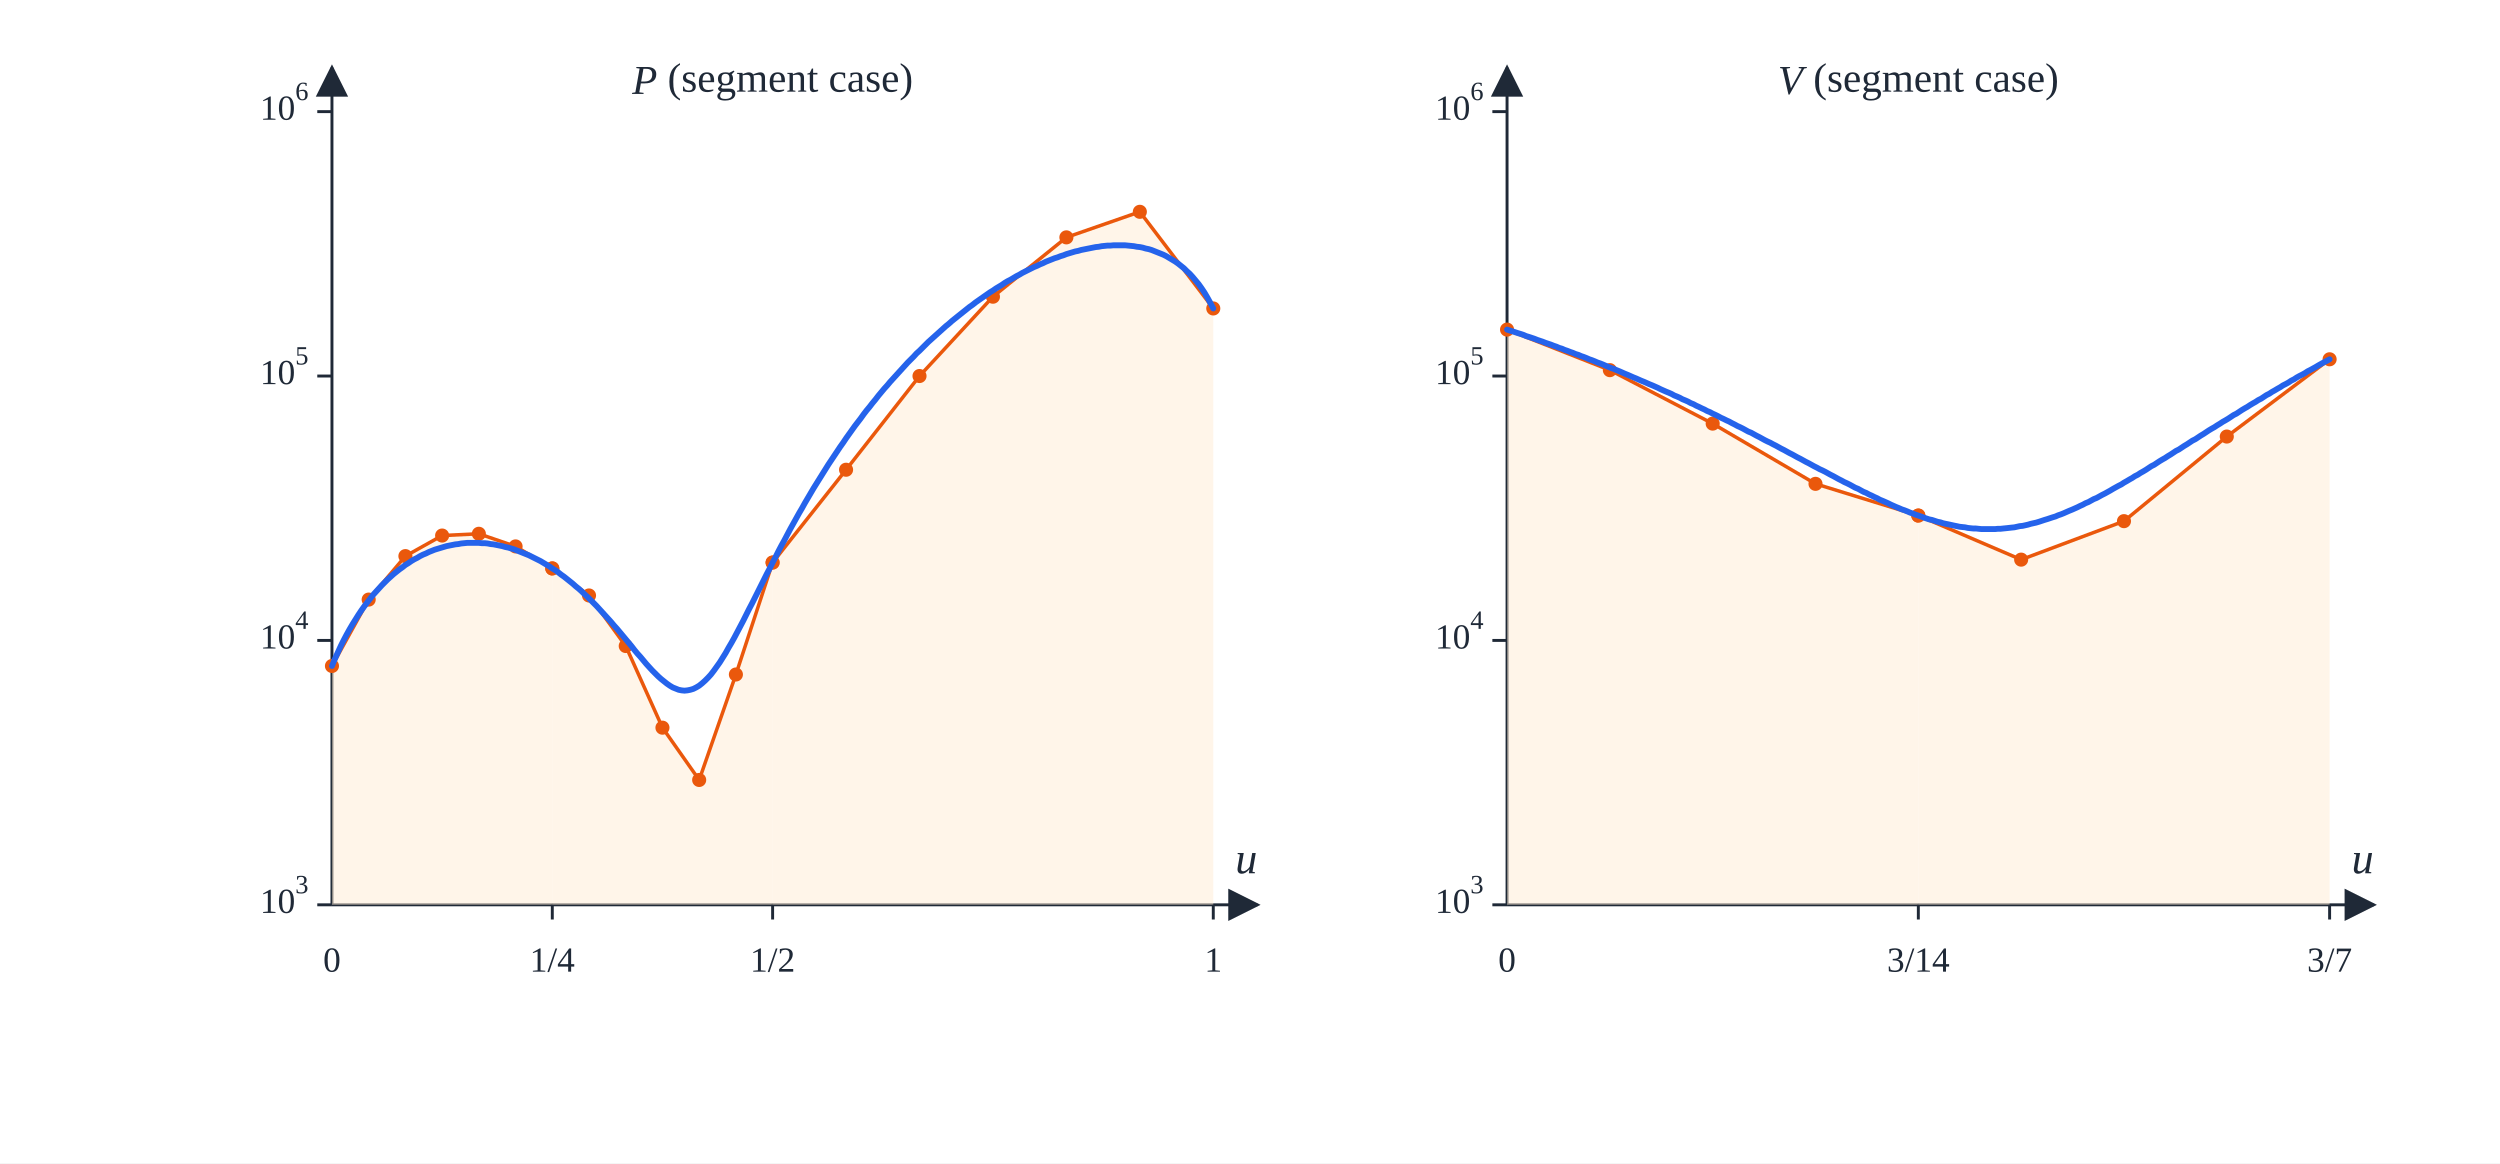
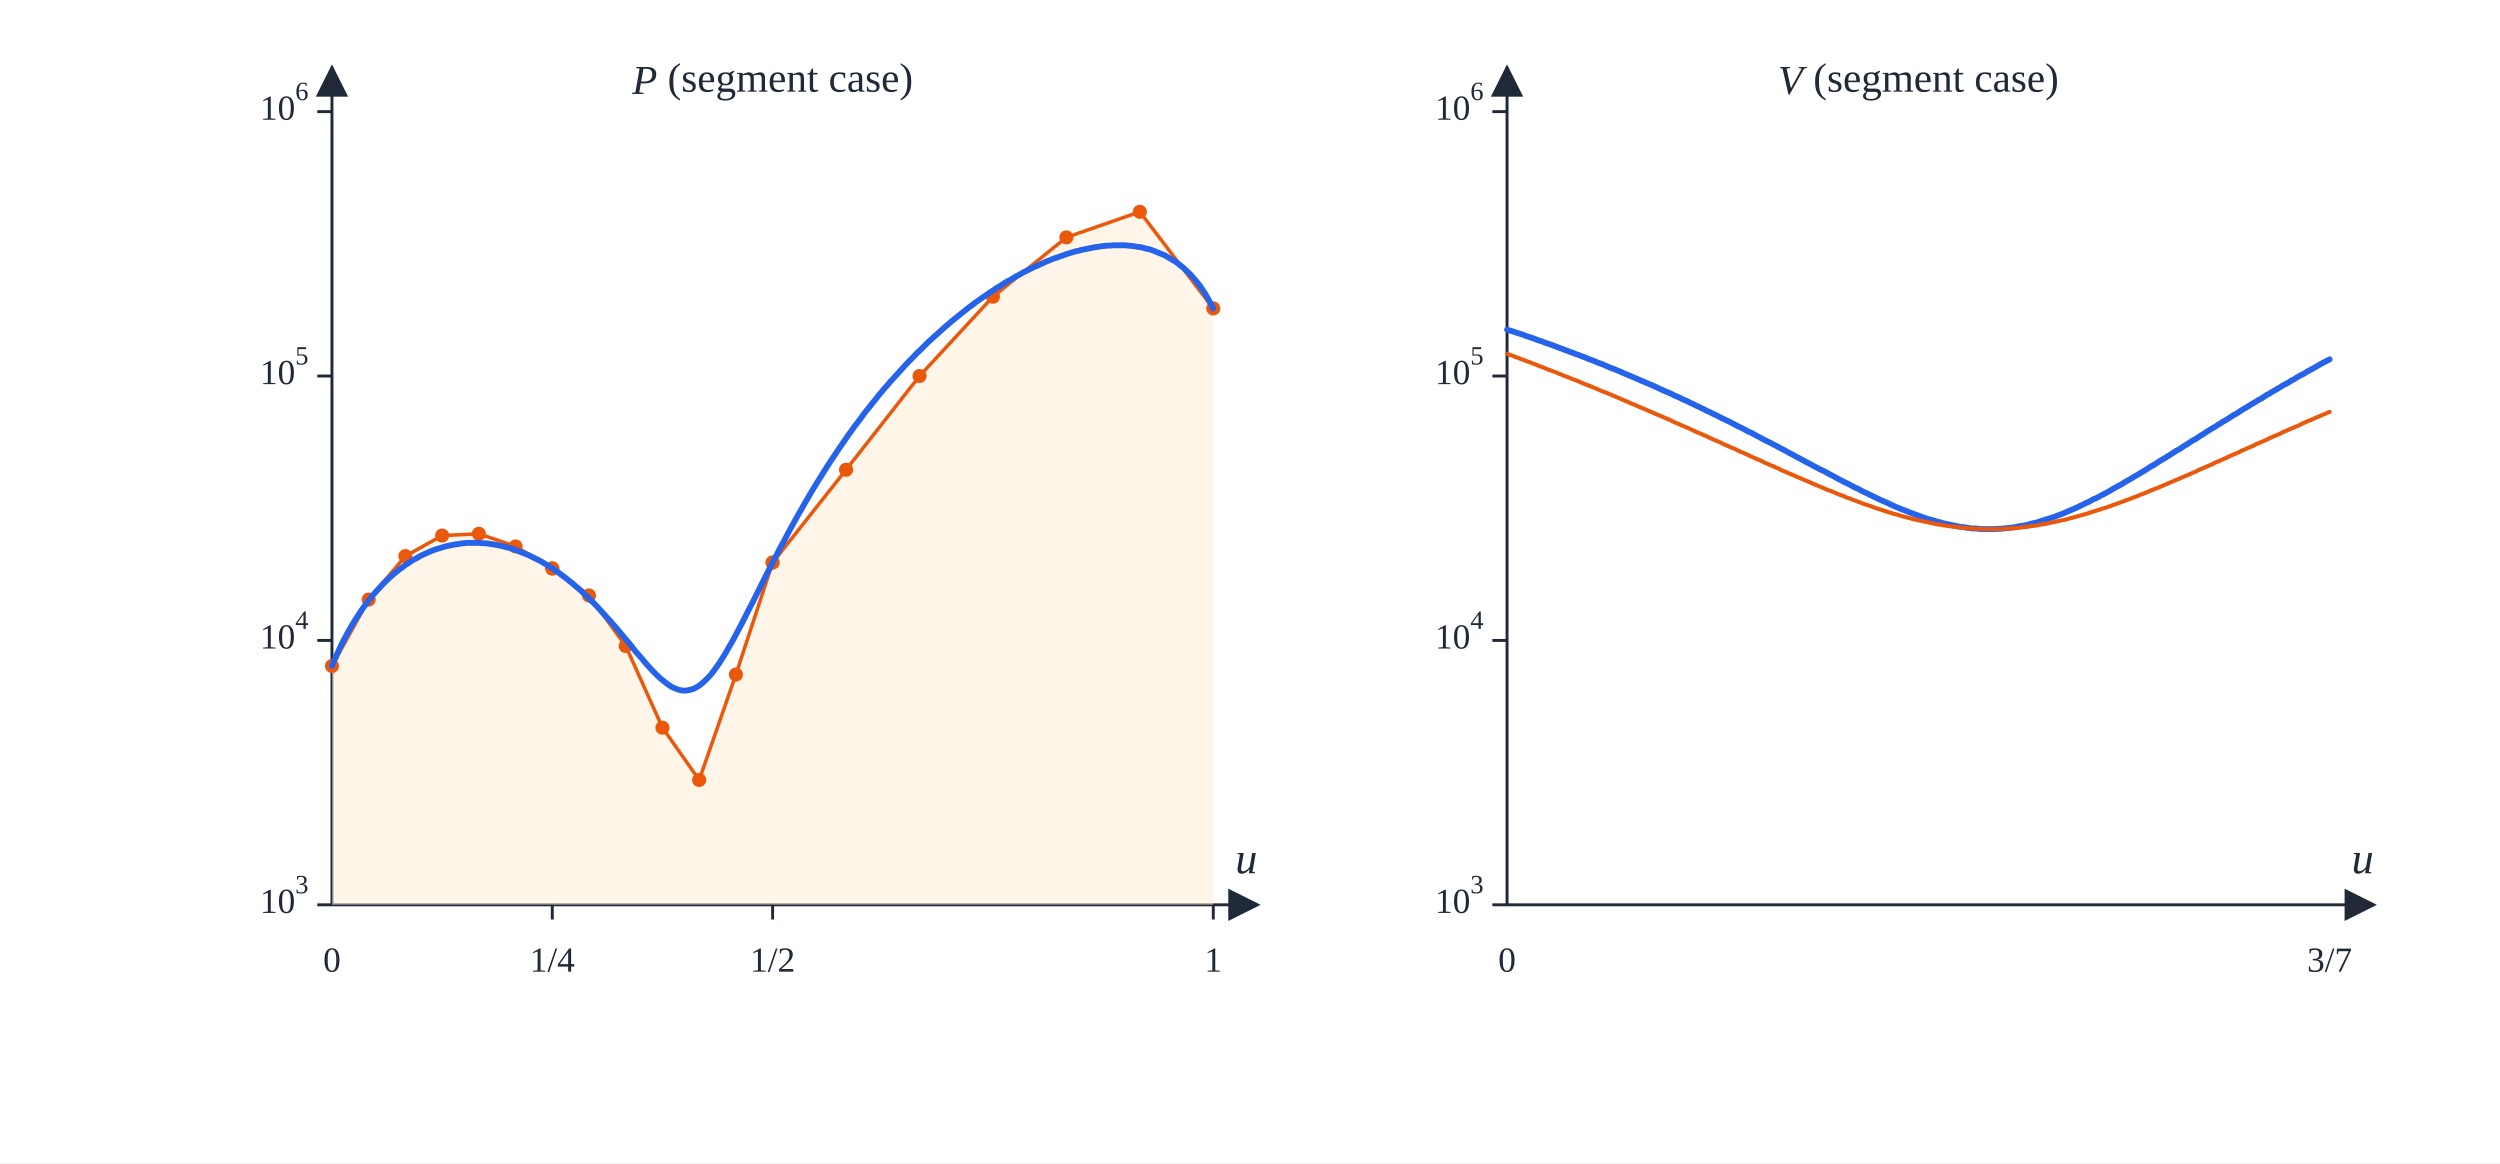
- <svg xmlns="http://www.w3.org/2000/svg" width="851" height="396" viewBox="0 0 851 396" role="img" aria-label="The polynomials P and V of the segment case of Lemma K.4 on a logarithmic scale, with their Bernstein control points on the cells of Table K.2, all positive">
+ <svg xmlns="http://www.w3.org/2000/svg" width="851" height="396" viewBox="0 0 851 396" role="img" aria-label="The polynomials P and V of the segment case of Lemma K.4 on a logarithmic scale, with the positive Bernstein control points of P and the positive quadratic lower bound of V">
  <defs>
    <marker id="arrow" viewBox="0 0 10 10" refX="9" refY="5" markerUnits="userSpaceOnUse" markerWidth="11" markerHeight="11" orient="auto-start-reverse">
      <path d="M 0 0 L 10 5 L 0 10 z" fill="#1f2937" />
    </marker>
  </defs>
  <rect width="100%" height="100%" fill="#ffffff" />
  <line x1="113.0" y1="308.0" x2="428.0" y2="308.0" stroke="#1f2937" stroke-width="1" marker-end="url(#arrow)" />
  <line x1="113.0" y1="308.0" x2="113.0" y2="23.0" stroke="#1f2937" stroke-width="1" marker-end="url(#arrow)" />
  <line x1="113.0" y1="308.0" x2="108.0" y2="308.0" stroke="#1f2937" stroke-width="1" />
  <text x="105.0" y="308.0" font-size="12" font-family="Georgia, 'Times New Roman', serif" fill="#1f2937" text-anchor="end" dominant-baseline="middle">10<tspan dy="-6" font-size="9">3</tspan>
  </text>
  <line x1="113.0" y1="218.0" x2="108.0" y2="218.0" stroke="#1f2937" stroke-width="1" />
  <text x="105.0" y="218.0" font-size="12" font-family="Georgia, 'Times New Roman', serif" fill="#1f2937" text-anchor="end" dominant-baseline="middle">10<tspan dy="-6" font-size="9">4</tspan>
  </text>
  <line x1="113.0" y1="128.0" x2="108.0" y2="128.0" stroke="#1f2937" stroke-width="1" />
  <text x="105.0" y="128.0" font-size="12" font-family="Georgia, 'Times New Roman', serif" fill="#1f2937" text-anchor="end" dominant-baseline="middle">10<tspan dy="-6" font-size="9">5</tspan>
  </text>
  <line x1="113.0" y1="38.0" x2="108.0" y2="38.0" stroke="#1f2937" stroke-width="1" />
  <text x="105.0" y="38.0" font-size="12" font-family="Georgia, 'Times New Roman', serif" fill="#1f2937" text-anchor="end" dominant-baseline="middle">10<tspan dy="-6" font-size="9">6</tspan>
  </text>
  <polygon points="113.0,308.0 113.0,226.7 125.5,204.1 138.0,189.3 150.5,182.3 163.0,181.7 175.5,186.0 188.0,193.5 188.0,308.0" fill="#ffedd5" stroke="none" stroke-width="1.5" fill-opacity="0.5" />
  <polyline points="113.0,226.7 125.5,204.1 138.0,189.3 150.5,182.3 163.0,181.7 175.5,186.0 188.0,193.5" fill="none" fill-opacity="1.0" stroke="#ea580c" stroke-width="1.2" stroke-linejoin="round" stroke-linecap="round" />
  <circle cx="113.0" cy="226.7" r="2.4" fill="#ea580c" />
  <circle cx="125.5" cy="204.1" r="2.4" fill="#ea580c" />
  <circle cx="138.0" cy="189.3" r="2.4" fill="#ea580c" />
  <circle cx="150.5" cy="182.3" r="2.4" fill="#ea580c" />
  <circle cx="163.0" cy="181.7" r="2.4" fill="#ea580c" />
  <circle cx="175.5" cy="186.0" r="2.4" fill="#ea580c" />
  <circle cx="188.0" cy="193.5" r="2.4" fill="#ea580c" />
  <line x1="188.0" y1="308.0" x2="188.0" y2="313.0" stroke="#1f2937" stroke-width="1" />
  <polygon points="188.0,308.0 188.0,193.5 200.5,202.7 213.0,219.9 225.5,247.7 238.0,265.5 250.5,229.6 263.0,191.5 263.0,308.0" fill="#ffedd5" stroke="none" stroke-width="1.5" fill-opacity="0.5" />
  <polyline points="188.0,193.5 200.5,202.7 213.0,219.9 225.5,247.7 238.0,265.5 250.5,229.6 263.0,191.5" fill="none" fill-opacity="1.0" stroke="#ea580c" stroke-width="1.2" stroke-linejoin="round" stroke-linecap="round" />
  <circle cx="188.0" cy="193.5" r="2.4" fill="#ea580c" />
  <circle cx="200.5" cy="202.7" r="2.4" fill="#ea580c" />
  <circle cx="213.0" cy="219.9" r="2.4" fill="#ea580c" />
  <circle cx="225.5" cy="247.7" r="2.4" fill="#ea580c" />
  <circle cx="238.0" cy="265.5" r="2.4" fill="#ea580c" />
  <circle cx="250.5" cy="229.6" r="2.4" fill="#ea580c" />
  <circle cx="263.0" cy="191.5" r="2.4" fill="#ea580c" />
  <line x1="263.0" y1="308.0" x2="263.0" y2="313.0" stroke="#1f2937" stroke-width="1" />
  <polygon points="263.0,308.0 263.0,191.5 288.0,159.9 313.0,128.0 338.0,101.0 363.0,80.8 388.0,72.1 413.0,105.0 413.0,308.0" fill="#ffedd5" stroke="none" stroke-width="1.5" fill-opacity="0.5" />
  <polyline points="263.0,191.5 288.0,159.9 313.0,128.0 338.0,101.0 363.0,80.8 388.0,72.1 413.0,105.0" fill="none" fill-opacity="1.0" stroke="#ea580c" stroke-width="1.2" stroke-linejoin="round" stroke-linecap="round" />
  <circle cx="263.0" cy="191.5" r="2.4" fill="#ea580c" />
  <circle cx="288.0" cy="159.9" r="2.4" fill="#ea580c" />
  <circle cx="313.0" cy="128.0" r="2.4" fill="#ea580c" />
  <circle cx="338.0" cy="101.0" r="2.4" fill="#ea580c" />
  <circle cx="363.0" cy="80.8" r="2.4" fill="#ea580c" />
  <circle cx="388.0" cy="72.1" r="2.4" fill="#ea580c" />
  <circle cx="413.0" cy="105.0" r="2.4" fill="#ea580c" />
  <line x1="413.0" y1="308.0" x2="413.0" y2="313.0" stroke="#1f2937" stroke-width="1" />
  <polyline points="113.0,226.7 114.0,224.3 115.0,222.1 116.0,219.9 117.0,217.9 118.0,216.0 119.0,214.2 120.0,212.5 121.0,210.9 122.0,209.3 123.0,207.8 124.0,206.4 125.0,205.1 126.0,203.8 127.0,202.5 128.0,201.4 129.0,200.3 130.0,199.2 131.0,198.2 132.0,197.2 133.0,196.3 134.0,195.4 135.0,194.6 136.0,193.8 137.0,193.1 138.0,192.3 139.0,191.7 140.0,191.0 141.0,190.4 142.0,189.9 143.0,189.3 144.0,188.8 145.0,188.4 146.0,187.9 147.0,187.5 148.0,187.1 149.0,186.8 150.0,186.5 151.0,186.2 152.0,185.9 153.0,185.7 154.0,185.5 155.0,185.3 156.0,185.2 157.0,185.0 158.0,184.9 159.0,184.8 160.0,184.8 161.0,184.8 162.0,184.8 163.0,184.8 164.0,184.9 165.0,184.9 166.0,185.0 167.0,185.2 168.0,185.3 169.0,185.5 170.0,185.7 171.0,185.9 172.0,186.2 173.0,186.4 174.0,186.7 175.0,187.0 176.0,187.4 177.0,187.8 178.0,188.2 179.0,188.6 180.0,189.0 181.0,189.5 182.0,190.0 183.0,190.5 184.0,191.0 185.0,191.6 186.0,192.2 187.0,192.8 188.0,193.5 189.0,194.1 190.0,194.8 191.0,195.6 192.0,196.3 193.0,197.1 194.0,197.9 195.0,198.7 196.0,199.6 197.0,200.4 198.0,201.3 199.0,202.3 200.0,203.2 201.0,204.2 202.0,205.2 203.0,206.2 204.0,207.3 205.0,208.4 206.0,209.5 207.0,210.6 208.0,211.7 209.0,212.9 210.0,214.0 211.0,215.2 212.0,216.4 213.0,217.6 214.0,218.8 215.0,220.0 216.0,221.3 217.0,222.5 218.0,223.6 219.0,224.8 220.0,226.0 221.0,227.1 222.0,228.2 223.0,229.2 224.0,230.2 225.0,231.1 226.0,231.9 227.0,232.7 228.0,233.4 229.0,234.0 230.0,234.4 231.0,234.8 232.0,235.0 233.0,235.1 234.0,235.0 235.0,234.8 236.0,234.5 237.0,234.0 238.0,233.4 239.0,232.6 240.0,231.7 241.0,230.7 242.0,229.6 243.0,228.3 244.0,226.9 245.0,225.5 246.0,223.9 247.0,222.3 248.0,220.5 249.0,218.8 250.0,217.0 251.0,215.1 252.0,213.2 253.0,211.3 254.0,209.3 255.0,207.3 256.0,205.4 257.0,203.4 258.0,201.4 259.0,199.4 260.0,197.4 261.0,195.4 262.0,193.5 263.0,191.5 264.0,189.6 265.0,187.6 266.0,185.7 267.0,183.9 268.0,182.0 269.0,180.1 270.0,178.3 271.0,176.5 272.0,174.7 273.0,173.0 274.0,171.2 275.0,169.5 276.0,167.8 277.0,166.1 278.0,164.5 279.0,162.9 280.0,161.3 281.0,159.7 282.0,158.1 283.0,156.6 284.0,155.1 285.0,153.6 286.0,152.1 287.0,150.7 288.0,149.2 289.0,147.8 290.0,146.4 291.0,145.0 292.0,143.7 293.0,142.4 294.0,141.0 295.0,139.7 296.0,138.5 297.0,137.2 298.0,136.0 299.0,134.7 300.0,133.5 301.0,132.3 302.0,131.2 303.0,130.0 304.0,128.9 305.0,127.8 306.0,126.7 307.0,125.6 308.0,124.5 309.0,123.4 310.0,122.4 311.0,121.4 312.0,120.3 313.0,119.4 314.0,118.4 315.0,117.4 316.0,116.4 317.0,115.5 318.0,114.6 319.0,113.7 320.0,112.8 321.0,111.9 322.0,111.0 323.0,110.2 324.0,109.3 325.0,108.5 326.0,107.7 327.0,106.9 328.0,106.1 329.0,105.3 330.0,104.5 331.0,103.8 332.0,103.0 333.0,102.3 334.0,101.6 335.0,100.9 336.0,100.2 337.0,99.5 338.0,98.9 339.0,98.2 340.0,97.6 341.0,97.0 342.0,96.3 343.0,95.7 344.0,95.2 345.0,94.6 346.0,94.0 347.0,93.5 348.0,92.9 349.0,92.4 350.0,91.9 351.0,91.4 352.0,90.9 353.0,90.5 354.0,90.0 355.0,89.6 356.0,89.1 357.0,88.7 358.0,88.3 359.0,87.9 360.0,87.6 361.0,87.2 362.0,86.9 363.0,86.5 364.0,86.2 365.0,85.9 366.0,85.6 367.0,85.4 368.0,85.1 369.0,84.9 370.0,84.7 371.0,84.5 372.0,84.3 373.0,84.1 374.0,84.0 375.0,83.8 376.0,83.7 377.0,83.6 378.0,83.6 379.0,83.5 380.0,83.5 381.0,83.5 382.0,83.5 383.0,83.5 384.0,83.6 385.0,83.7 386.0,83.8 387.0,84.0 388.0,84.1 389.0,84.3 390.0,84.6 391.0,84.8 392.0,85.1 393.0,85.5 394.0,85.9 395.0,86.3 396.0,86.7 397.0,87.2 398.0,87.8 399.0,88.4 400.0,89.0 401.0,89.7 402.0,90.5 403.0,91.3 404.0,92.3 405.0,93.2 406.0,94.3 407.0,95.5 408.0,96.7 409.0,98.1 410.0,99.6 411.0,101.3 412.0,103.1 413.0,105.0" fill="none" fill-opacity="1.0" stroke="#2563eb" stroke-width="2" stroke-linejoin="round" stroke-linecap="round" />
  <text x="113.0" y="328.0" font-size="12" font-family="Georgia, 'Times New Roman', serif" fill="#1f2937" text-anchor="middle" dominant-baseline="middle">0</text>
  <text x="188.0" y="328.0" font-size="12" font-family="Georgia, 'Times New Roman', serif" fill="#1f2937" text-anchor="middle" dominant-baseline="middle">1/4</text>
  <text x="263.0" y="328.0" font-size="12" font-family="Georgia, 'Times New Roman', serif" fill="#1f2937" text-anchor="middle" dominant-baseline="middle">1/2</text>
  <text x="413.0" y="328.0" font-size="12" font-family="Georgia, 'Times New Roman', serif" fill="#1f2937" text-anchor="middle" dominant-baseline="middle">1</text>
  <text x="428.0" y="293.0" font-size="15" font-family="Georgia, 'Times New Roman', serif" fill="#1f2937" text-anchor="end" dominant-baseline="middle" font-style="italic">
    <tspan font-style="italic">u</tspan>
  </text>
  <text x="263.0" y="28.0" font-size="14" font-family="Georgia, 'Times New Roman', serif" fill="#1f2937" text-anchor="middle" dominant-baseline="middle">
    <tspan font-style="italic">P</tspan> (segment case)</text>
  <line x1="513.0" y1="308.0" x2="808.0" y2="308.0" stroke="#1f2937" stroke-width="1" marker-end="url(#arrow)" />
  <line x1="513.0" y1="308.0" x2="513.0" y2="23.0" stroke="#1f2937" stroke-width="1" marker-end="url(#arrow)" />
  <line x1="513.0" y1="308.0" x2="508.0" y2="308.0" stroke="#1f2937" stroke-width="1" />
  <text x="505.0" y="308.0" font-size="12" font-family="Georgia, 'Times New Roman', serif" fill="#1f2937" text-anchor="end" dominant-baseline="middle">10<tspan dy="-6" font-size="9">3</tspan>
  </text>
  <line x1="513.0" y1="218.0" x2="508.0" y2="218.0" stroke="#1f2937" stroke-width="1" />
  <text x="505.0" y="218.0" font-size="12" font-family="Georgia, 'Times New Roman', serif" fill="#1f2937" text-anchor="end" dominant-baseline="middle">10<tspan dy="-6" font-size="9">4</tspan>
  </text>
  <line x1="513.0" y1="128.0" x2="508.0" y2="128.0" stroke="#1f2937" stroke-width="1" />
  <text x="505.0" y="128.0" font-size="12" font-family="Georgia, 'Times New Roman', serif" fill="#1f2937" text-anchor="end" dominant-baseline="middle">10<tspan dy="-6" font-size="9">5</tspan>
  </text>
  <line x1="513.0" y1="38.0" x2="508.0" y2="38.0" stroke="#1f2937" stroke-width="1" />
  <text x="505.0" y="38.0" font-size="12" font-family="Georgia, 'Times New Roman', serif" fill="#1f2937" text-anchor="end" dominant-baseline="middle">10<tspan dy="-6" font-size="9">6</tspan>
  </text>
-   <polygon points="513.0,308.0 513.0,112.2 548.0,126.0 583.0,144.2 618.0,164.7 653.0,175.5 653.0,308.0" fill="#ffedd5" stroke="none" stroke-width="1.5" fill-opacity="0.5" />
-   <polyline points="513.0,112.2 548.0,126.0 583.0,144.2 618.0,164.7 653.0,175.5" fill="none" fill-opacity="1.0" stroke="#ea580c" stroke-width="1.2" stroke-linejoin="round" stroke-linecap="round" />
-   <circle cx="513.0" cy="112.2" r="2.4" fill="#ea580c" />
-   <circle cx="548.0" cy="126.0" r="2.4" fill="#ea580c" />
-   <circle cx="583.0" cy="144.2" r="2.4" fill="#ea580c" />
-   <circle cx="618.0" cy="164.7" r="2.4" fill="#ea580c" />
-   <circle cx="653.0" cy="175.5" r="2.4" fill="#ea580c" />
-   <line x1="653.0" y1="308.0" x2="653.0" y2="313.0" stroke="#1f2937" stroke-width="1" />
-   <polygon points="653.0,308.0 653.0,175.5 688.0,190.5 723.0,177.4 758.0,148.6 793.0,122.3 793.0,308.0" fill="#ffedd5" stroke="none" stroke-width="1.5" fill-opacity="0.5" />
-   <polyline points="653.0,175.5 688.0,190.5 723.0,177.4 758.0,148.6 793.0,122.3" fill="none" fill-opacity="1.0" stroke="#ea580c" stroke-width="1.2" stroke-linejoin="round" stroke-linecap="round" />
-   <circle cx="653.0" cy="175.5" r="2.4" fill="#ea580c" />
-   <circle cx="688.0" cy="190.5" r="2.4" fill="#ea580c" />
-   <circle cx="723.0" cy="177.4" r="2.4" fill="#ea580c" />
-   <circle cx="758.0" cy="148.6" r="2.4" fill="#ea580c" />
-   <circle cx="793.0" cy="122.3" r="2.4" fill="#ea580c" />
-   <line x1="793.0" y1="308.0" x2="793.0" y2="313.0" stroke="#1f2937" stroke-width="1" />
  <polyline points="513.0,112.2 513.9,112.5 514.9,112.8 515.8,113.1 516.7,113.4 517.7,113.7 518.6,114.0 519.5,114.4 520.5,114.7 521.4,115.0 522.3,115.3 523.3,115.7 524.2,116.0 525.1,116.3 526.1,116.7 527.0,117.0 527.9,117.3 528.9,117.7 529.8,118.0 530.7,118.4 531.7,118.7 532.6,119.1 533.5,119.4 534.5,119.8 535.4,120.1 536.3,120.5 537.3,120.8 538.2,121.2 539.1,121.5 540.1,121.9 541.0,122.3 541.9,122.6 542.9,123.0 543.8,123.4 544.7,123.7 545.7,124.1 546.6,124.5 547.5,124.9 548.5,125.3 549.4,125.6 550.3,126.0 551.3,126.4 552.2,126.8 553.1,127.2 554.1,127.6 555.0,128.0 555.9,128.4 556.9,128.8 557.8,129.2 558.7,129.6 559.7,130.0 560.6,130.4 561.5,130.8 562.5,131.2 563.4,131.6 564.3,132.0 565.3,132.5 566.2,132.9 567.1,133.3 568.1,133.7 569.0,134.1 569.9,134.6 570.9,135.0 571.8,135.4 572.7,135.9 573.7,136.3 574.6,136.7 575.5,137.2 576.5,137.6 577.4,138.1 578.3,138.5 579.3,139.0 580.2,139.4 581.1,139.9 582.1,140.3 583.0,140.8 583.9,141.2 584.9,141.7 585.8,142.2 586.7,142.6 587.7,143.1 588.6,143.5 589.5,144.0 590.5,144.5 591.4,145.0 592.3,145.4 593.3,145.9 594.2,146.4 595.1,146.9 596.1,147.3 597.0,147.8 597.9,148.3 598.9,148.8 599.8,149.3 600.7,149.8 601.7,150.3 602.6,150.7 603.5,151.2 604.5,151.7 605.4,152.2 606.3,152.7 607.3,153.2 608.2,153.7 609.1,154.2 610.1,154.7 611.0,155.2 611.9,155.7 612.9,156.2 613.8,156.7 614.7,157.2 615.7,157.7 616.6,158.2 617.5,158.7 618.5,159.2 619.4,159.7 620.3,160.1 621.3,160.6 622.2,161.1 623.1,161.6 624.1,162.1 625.0,162.6 625.9,163.1 626.9,163.6 627.8,164.1 628.7,164.5 629.7,165.0 630.6,165.5 631.5,166.0 632.5,166.4 633.4,166.9 634.3,167.4 635.3,167.8 636.2,168.3 637.1,168.7 638.1,169.2 639.0,169.6 639.9,170.1 640.9,170.5 641.8,170.9 642.7,171.3 643.7,171.8 644.6,172.2 645.5,172.6 646.5,173.0 647.4,173.4 648.3,173.7 649.3,174.1 650.2,174.5 651.1,174.8 652.1,175.2 653.0,175.5 653.9,175.8 654.9,176.2 655.8,176.5 656.7,176.8 657.7,177.0 658.6,177.3 659.5,177.6 660.5,177.8 661.4,178.1 662.3,178.3 663.3,178.5 664.2,178.7 665.1,178.9 666.1,179.1 667.0,179.3 667.9,179.4 668.9,179.5 669.8,179.7 670.7,179.8 671.7,179.9 672.6,179.9 673.5,180.0 674.5,180.1 675.4,180.1 676.3,180.1 677.3,180.1 678.2,180.1 679.1,180.1 680.1,180.0 681.0,180.0 681.9,179.9 682.9,179.8 683.8,179.7 684.7,179.6 685.7,179.5 686.6,179.3 687.5,179.1 688.5,179.0 689.4,178.8 690.3,178.6 691.3,178.3 692.2,178.1 693.1,177.9 694.1,177.6 695.0,177.3 695.9,177.0 696.9,176.7 697.8,176.4 698.7,176.1 699.7,175.8 700.6,175.4 701.5,175.1 702.5,174.7 703.4,174.3 704.3,173.9 705.3,173.5 706.2,173.1 707.1,172.7 708.1,172.2 709.0,171.8 709.9,171.3 710.9,170.9 711.8,170.4 712.7,169.9 713.7,169.5 714.6,169.0 715.5,168.5 716.5,168.0 717.4,167.5 718.3,167.0 719.3,166.4 720.2,165.9 721.1,165.4 722.1,164.9 723.0,164.3 723.9,163.8 724.9,163.2 725.8,162.7 726.7,162.1 727.7,161.6 728.6,161.0 729.5,160.5 730.5,159.9 731.4,159.3 732.3,158.7 733.3,158.2 734.2,157.6 735.1,157.0 736.1,156.4 737.0,155.9 737.9,155.3 738.9,154.7 739.8,154.1 740.7,153.5 741.7,153.0 742.6,152.4 743.5,151.8 744.5,151.2 745.4,150.6 746.3,150.0 747.3,149.5 748.2,148.9 749.1,148.3 750.1,147.7 751.0,147.1 751.9,146.5 752.9,145.9 753.8,145.4 754.7,144.8 755.7,144.2 756.6,143.6 757.5,143.1 758.5,142.5 759.4,141.9 760.3,141.3 761.3,140.8 762.2,140.2 763.1,139.6 764.1,139.0 765.0,138.5 765.9,137.9 766.9,137.3 767.8,136.8 768.7,136.2 769.7,135.7 770.6,135.1 771.5,134.5 772.5,134.0 773.4,133.4 774.3,132.9 775.3,132.3 776.2,131.8 777.1,131.2 778.1,130.7 779.0,130.2 779.9,129.6 780.9,129.1 781.8,128.5 782.7,128.0 783.7,127.5 784.6,127.0 785.5,126.4 786.5,125.9 787.4,125.4 788.3,124.9 789.3,124.3 790.2,123.8 791.1,123.3 792.1,122.8 793.0,122.3" fill="none" fill-opacity="1.0" stroke="#2563eb" stroke-width="2" stroke-linejoin="round" stroke-linecap="round" />
+   <polyline points="513.0,120.4 513.9,120.8 514.9,121.1 515.8,121.5 516.7,121.8 517.7,122.2 518.6,122.5 519.5,122.9 520.5,123.2 521.4,123.6 522.3,123.9 523.3,124.3 524.2,124.7 525.1,125.0 526.1,125.4 527.0,125.8 527.9,126.1 528.9,126.5 529.8,126.8 530.7,127.2 531.7,127.6 532.6,128.0 533.5,128.3 534.5,128.7 535.4,129.1 536.3,129.4 537.3,129.8 538.2,130.2 539.1,130.6 540.1,131.0 541.0,131.3 541.9,131.7 542.9,132.1 543.8,132.5 544.7,132.9 545.7,133.3 546.6,133.6 547.5,134.0 548.5,134.4 549.4,134.8 550.3,135.2 551.3,135.6 552.2,136.0 553.1,136.4 554.1,136.8 555.0,137.2 555.9,137.6 556.9,138.0 557.8,138.4 558.7,138.8 559.7,139.2 560.6,139.6 561.5,140.0 562.5,140.4 563.4,140.8 564.3,141.2 565.3,141.6 566.2,142.0 567.1,142.4 568.1,142.8 569.0,143.2 569.9,143.7 570.9,144.1 571.8,144.5 572.7,144.9 573.7,145.3 574.6,145.7 575.5,146.1 576.5,146.6 577.4,147.0 578.3,147.4 579.3,147.8 580.2,148.2 581.1,148.6 582.1,149.1 583.0,149.5 583.9,149.9 584.9,150.3 585.8,150.7 586.7,151.2 587.7,151.6 588.6,152.0 589.5,152.4 590.5,152.8 591.4,153.3 592.3,153.7 593.3,154.1 594.2,154.5 595.1,154.9 596.1,155.4 597.0,155.8 597.9,156.2 598.9,156.6 599.8,157.0 600.7,157.5 601.7,157.9 602.6,158.3 603.5,158.7 604.5,159.1 605.4,159.5 606.3,160.0 607.3,160.4 608.2,160.8 609.1,161.2 610.1,161.6 611.0,162.0 611.9,162.4 612.9,162.8 613.8,163.2 614.7,163.6 615.7,164.0 616.6,164.4 617.5,164.8 618.5,165.2 619.4,165.6 620.3,166.0 621.3,166.4 622.2,166.8 623.1,167.1 624.1,167.5 625.0,167.9 625.9,168.3 626.9,168.6 627.8,169.0 628.7,169.4 629.7,169.7 630.6,170.1 631.5,170.4 632.5,170.8 633.4,171.1 634.3,171.5 635.3,171.8 636.2,172.1 637.1,172.4 638.1,172.8 639.0,173.1 639.9,173.4 640.9,173.7 641.8,174.0 642.7,174.3 643.7,174.6 644.6,174.9 645.5,175.1 646.5,175.4 647.4,175.7 648.3,175.9 649.3,176.2 650.2,176.4 651.1,176.7 652.1,176.9 653.0,177.1 653.9,177.3 654.9,177.5 655.8,177.7 656.7,177.9 657.7,178.1 658.6,178.3 659.5,178.5 660.5,178.6 661.4,178.8 662.3,178.9 663.3,179.1 664.2,179.2 665.1,179.3 666.1,179.4 667.0,179.5 667.9,179.6 668.9,179.7 669.8,179.8 670.7,179.9 671.7,179.9 672.6,180.0 673.5,180.0 674.5,180.1 675.4,180.1 676.3,180.1 677.3,180.1 678.2,180.1 679.1,180.1 680.1,180.1 681.0,180.0 681.9,180.0 682.9,180.0 683.8,179.9 684.7,179.8 685.7,179.8 686.6,179.7 687.5,179.6 688.5,179.5 689.4,179.4 690.3,179.3 691.3,179.1 692.2,179.0 693.1,178.9 694.1,178.7 695.0,178.5 695.9,178.4 696.9,178.2 697.8,178.0 698.7,177.8 699.7,177.6 700.6,177.4 701.5,177.2 702.5,177.0 703.4,176.8 704.3,176.5 705.3,176.3 706.2,176.0 707.1,175.8 708.1,175.5 709.0,175.2 709.9,175.0 710.9,174.7 711.8,174.4 712.7,174.1 713.7,173.8 714.6,173.5 715.5,173.2 716.5,172.9 717.4,172.6 718.3,172.3 719.3,171.9 720.2,171.6 721.1,171.3 722.1,170.9 723.0,170.6 723.9,170.2 724.9,169.9 725.8,169.5 726.7,169.2 727.7,168.8 728.6,168.4 729.5,168.1 730.5,167.7 731.4,167.3 732.3,166.9 733.3,166.5 734.2,166.2 735.1,165.8 736.1,165.4 737.0,165.0 737.9,164.6 738.9,164.2 739.8,163.8 740.7,163.4 741.7,163.0 742.6,162.6 743.5,162.2 744.5,161.8 745.4,161.4 746.3,161.0 747.3,160.6 748.2,160.1 749.1,159.7 750.1,159.3 751.0,158.9 751.9,158.5 752.9,158.1 753.8,157.6 754.7,157.2 755.7,156.8 756.6,156.4 757.5,156.0 758.5,155.5 759.4,155.1 760.3,154.7 761.3,154.3 762.2,153.9 763.1,153.4 764.1,153.0 765.0,152.6 765.9,152.2 766.9,151.8 767.8,151.3 768.7,150.9 769.7,150.5 770.6,150.1 771.5,149.7 772.5,149.2 773.4,148.8 774.3,148.4 775.3,148.0 776.2,147.6 777.1,147.1 778.1,146.7 779.0,146.3 779.9,145.9 780.9,145.5 781.8,145.1 782.7,144.7 783.7,144.2 784.6,143.8 785.5,143.4 786.5,143.0 787.4,142.6 788.3,142.2 789.3,141.8 790.2,141.4 791.1,141.0 792.1,140.6 793.0,140.2" fill="none" fill-opacity="1.0" stroke="#ea580c" stroke-width="1.4" stroke-linejoin="round" stroke-linecap="round" />
  <text x="513.0" y="328.0" font-size="12" font-family="Georgia, 'Times New Roman', serif" fill="#1f2937" text-anchor="middle" dominant-baseline="middle">0</text>
-   <text x="653.0" y="328.0" font-size="12" font-family="Georgia, 'Times New Roman', serif" fill="#1f2937" text-anchor="middle" dominant-baseline="middle">3/14</text>
  <text x="793.0" y="328.0" font-size="12" font-family="Georgia, 'Times New Roman', serif" fill="#1f2937" text-anchor="middle" dominant-baseline="middle">3/7</text>
  <text x="808.0" y="293.0" font-size="15" font-family="Georgia, 'Times New Roman', serif" fill="#1f2937" text-anchor="end" dominant-baseline="middle" font-style="italic">
    <tspan font-style="italic">u</tspan>
  </text>
  <text x="653.0" y="28.0" font-size="14" font-family="Georgia, 'Times New Roman', serif" fill="#1f2937" text-anchor="middle" dominant-baseline="middle">
    <tspan font-style="italic">V</tspan> (segment case)</text>
</svg>
